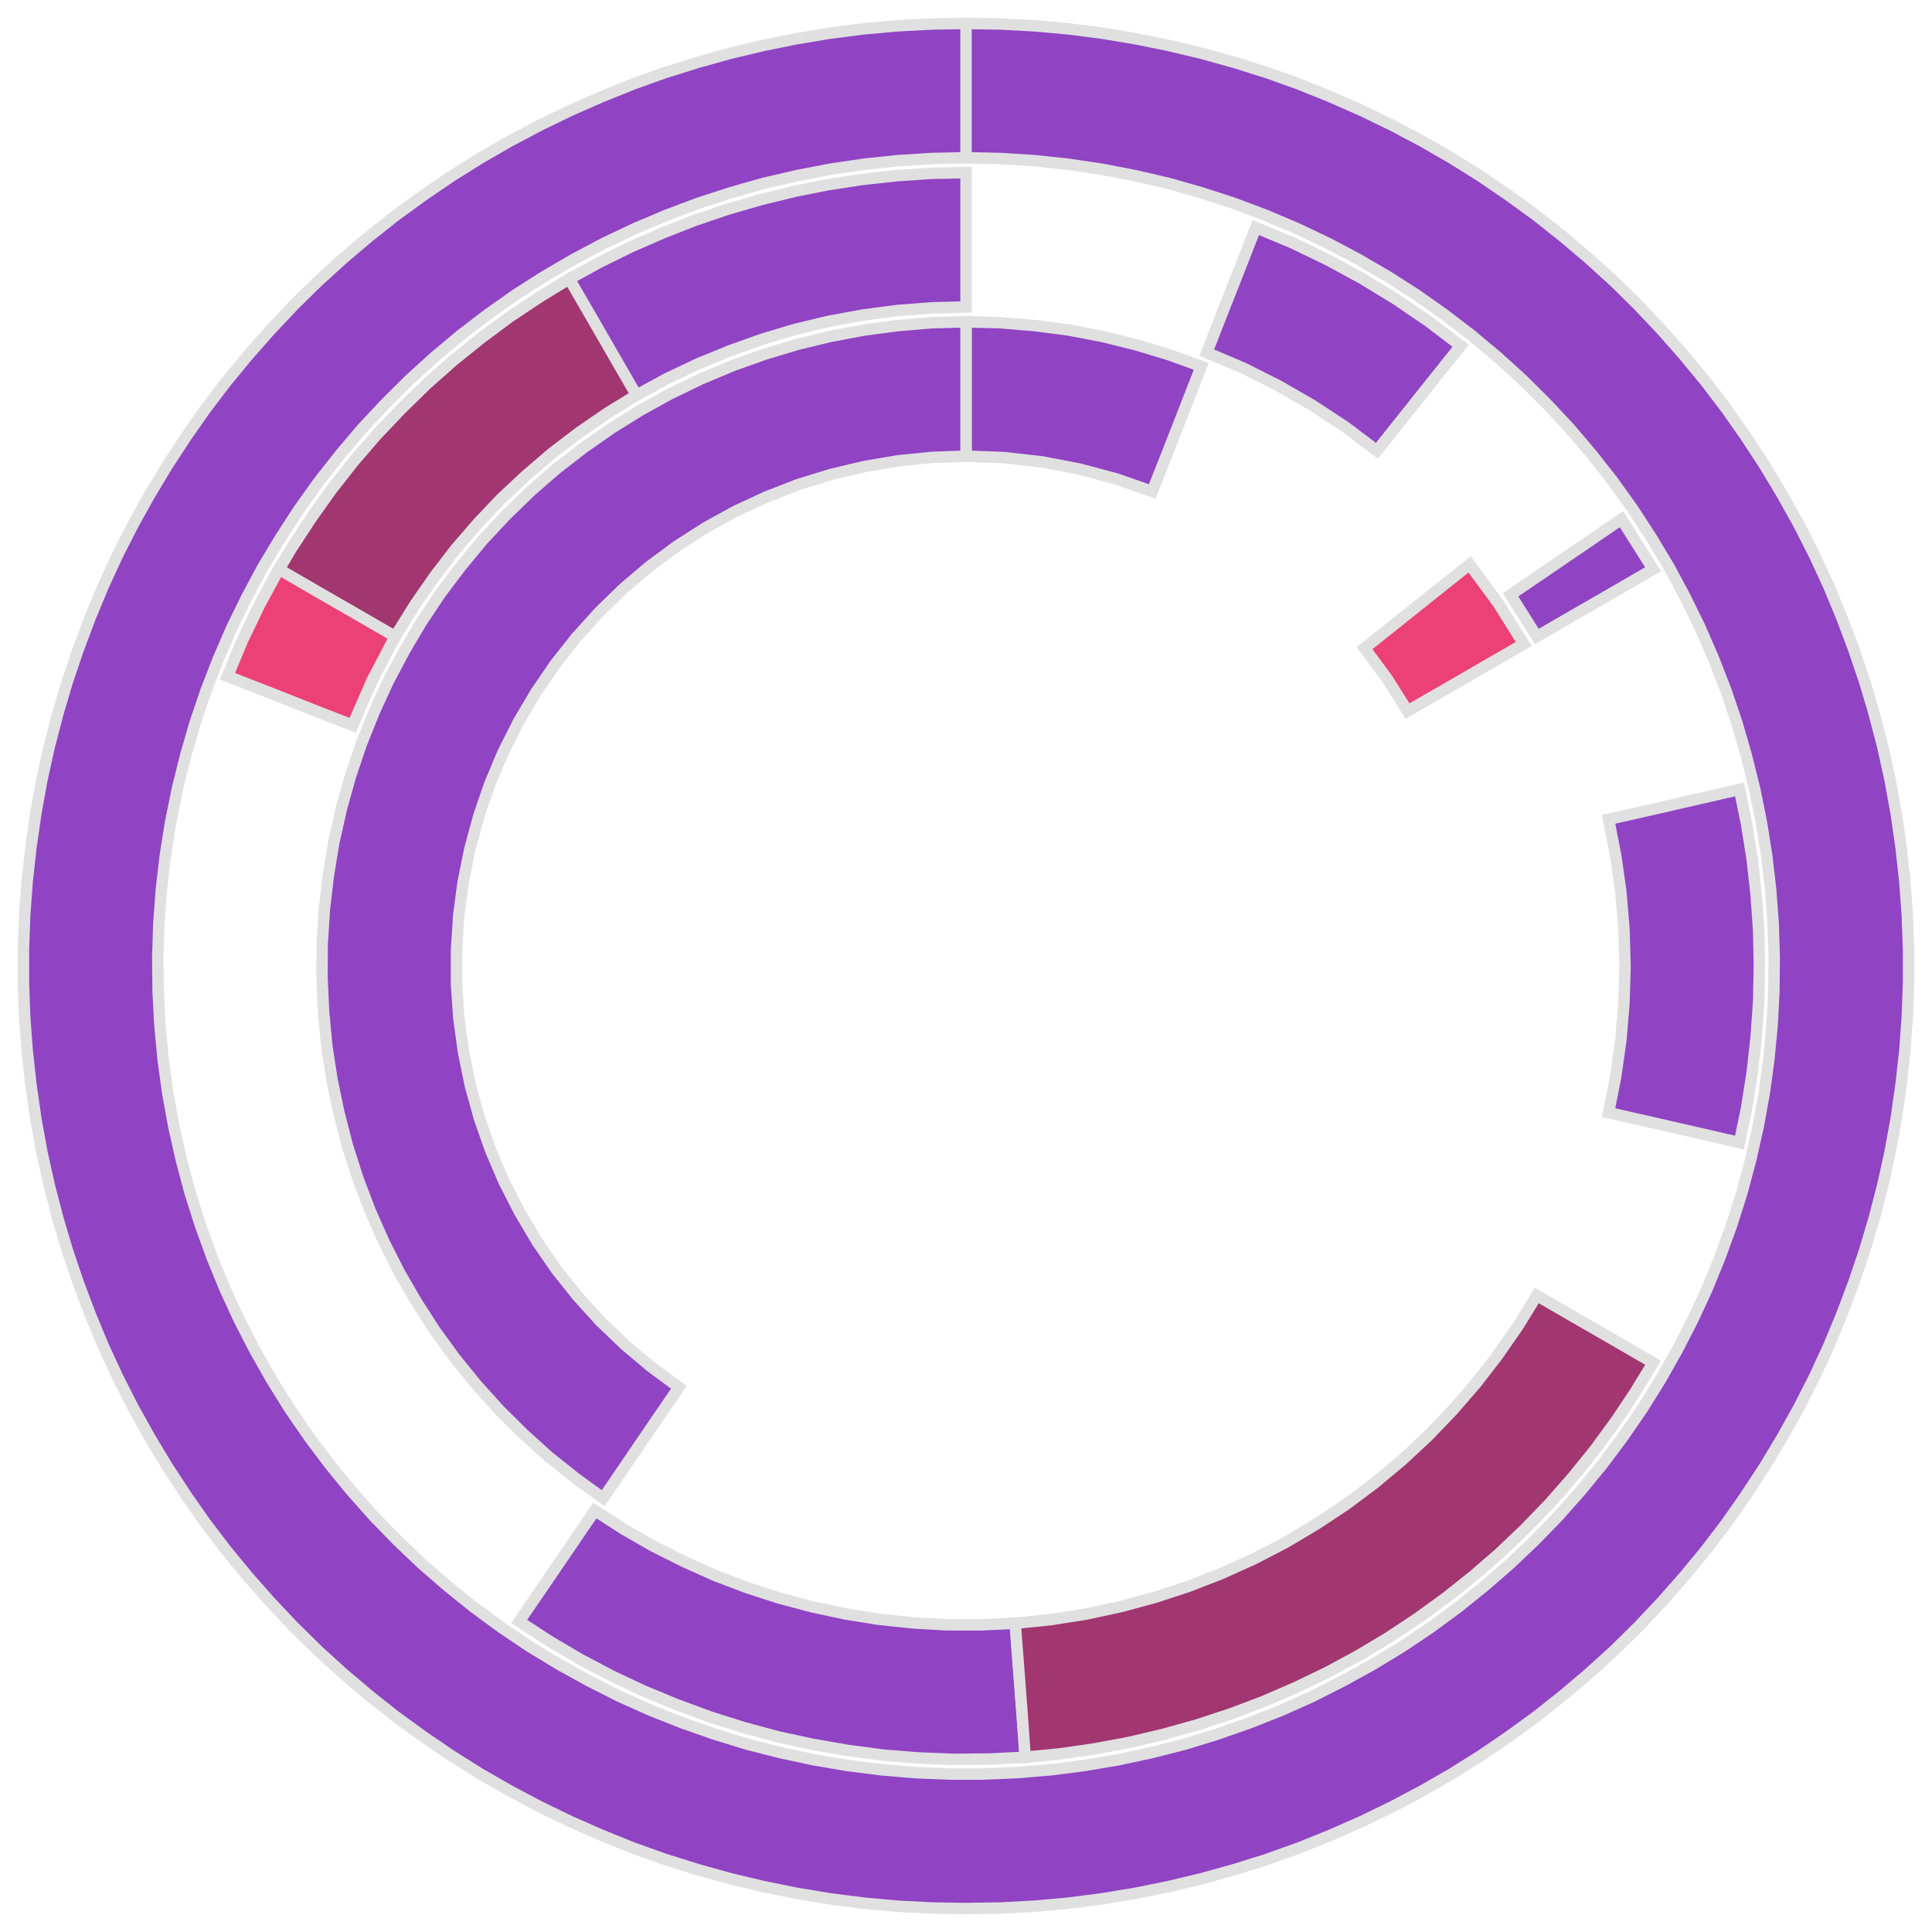
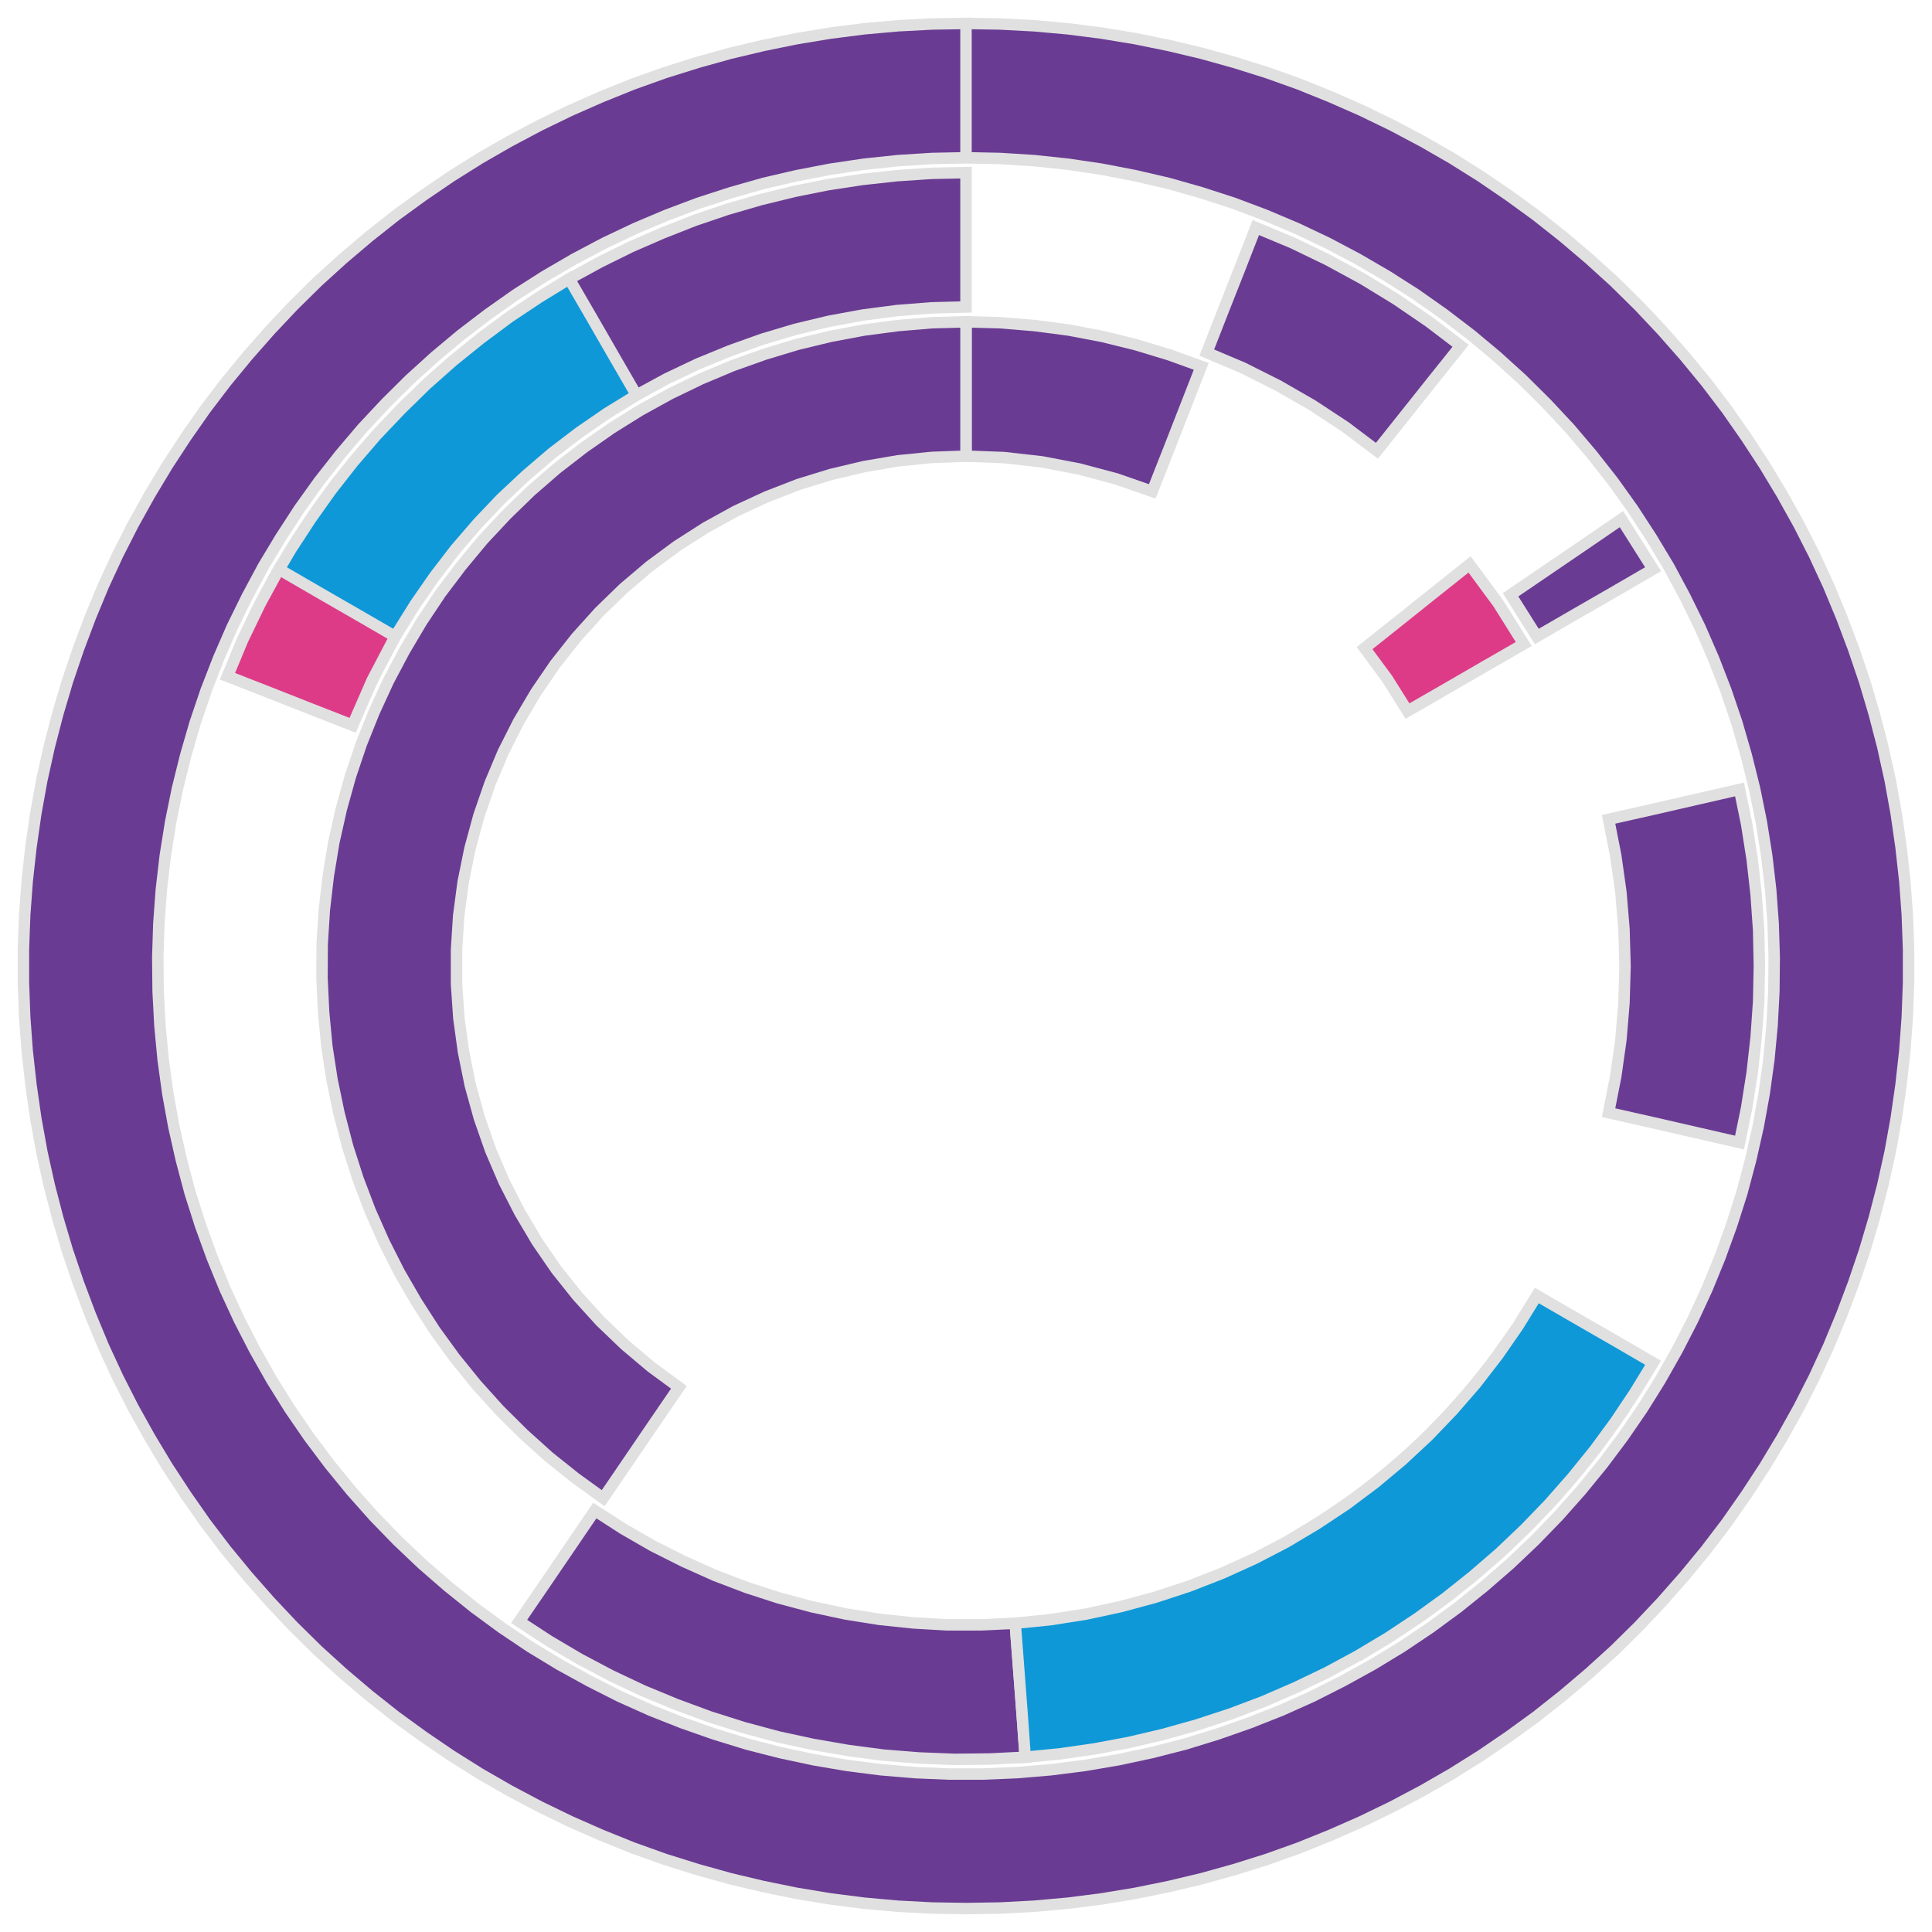
<svg xmlns="http://www.w3.org/2000/svg" class="svglite" width="108.00pt" height="108.00pt" viewBox="0 0 108.00 108.00">
  <defs>
    <style type="text/css">
    .svglite line, .svglite polyline, .svglite polygon, .svglite path, .svglite rect, .svglite circle {
      fill: none;
      stroke: #000000;
      stroke-linecap: round;
      stroke-linejoin: round;
      stroke-miterlimit: 10.00;
    }
    .svglite text {
      white-space: pre;
    }
  </style>
  </defs>
  <rect width="100%" height="100%" style="stroke: none; fill: none;" />
  <defs>
    <clipPath id="cpMC4wMHwxMDguMDB8MC4wMHwxMDguMDA=">
      <rect x="0.00" y="0.00" width="108.00" height="108.00" />
    </clipPath>
  </defs>
  <g clip-path="url(#cpMC4wMHwxMDguMDB8MC4wMHwxMDguMDA=)">
-     <polygon points="54.00,8.82 54.00,6.31 54.00,3.81 54.00,1.31 52.10,1.34 50.20,1.44 48.30,1.61 46.42,1.85 44.54,2.16 42.67,2.54 40.82,2.98 38.99,3.49 37.17,4.06 35.38,4.70 33.62,5.41 31.87,6.18 30.16,7.01 28.48,7.90 26.83,8.85 25.22,9.86 23.65,10.93 22.11,12.05 20.62,13.23 19.17,14.46 17.76,15.74 16.40,17.08 15.10,18.46 13.84,19.89 12.63,21.36 11.48,22.87 10.39,24.43 9.35,26.02 8.37,27.65 7.44,29.32 6.58,31.01 5.78,32.74 5.05,34.50 4.38,36.28 3.77,38.08 3.23,39.90 2.75,41.75 2.34,43.60 2.00,45.48 1.73,47.36 1.52,49.25 1.38,51.15 1.31,53.05 1.31,54.95 1.38,56.85 1.52,58.75 1.73,60.64 2.00,62.52 2.34,64.40 2.75,66.25 3.23,68.10 3.77,69.92 4.38,71.72 5.05,73.50 5.78,75.26 6.58,76.99 7.44,78.68 8.37,80.35 9.35,81.98 10.39,83.57 11.48,85.13 12.63,86.64 13.84,88.11 15.10,89.54 16.40,90.92 17.76,92.26 19.17,93.54 20.62,94.77 22.11,95.95 23.65,97.07 25.22,98.14 26.83,99.15 28.48,100.10 30.16,100.99 31.87,101.82 33.62,102.59 35.38,103.30 37.17,103.94 38.99,104.51 40.82,105.02 42.67,105.46 44.54,105.84 46.42,106.15 48.30,106.39 50.20,106.56 52.10,106.66 54.00,106.69 55.90,106.66 57.80,106.56 59.70,106.39 61.58,106.15 63.46,105.84 65.33,105.46 67.18,105.02 69.01,104.51 70.83,103.94 72.62,103.30 74.38,102.59 76.13,101.82 77.84,100.99 79.52,100.10 81.17,99.15 82.78,98.14 84.35,97.07 85.89,95.95 87.38,94.77 88.83,93.54 90.24,92.26 91.60,90.92 92.90,89.54 94.16,88.11 95.37,86.64 96.52,85.13 97.61,83.57 98.65,81.98 99.63,80.35 100.56,78.68 101.42,76.99 102.22,75.26 102.95,73.50 103.62,71.72 104.23,69.92 104.77,68.10 105.25,66.25 105.66,64.40 106.00,62.52 106.27,60.64 106.48,58.75 106.62,56.85 106.69,54.95 106.69,53.05 106.62,51.15 106.48,49.25 106.27,47.36 106.00,45.48 105.66,43.60 105.25,41.75 104.77,39.90 104.23,38.08 103.62,36.28 102.95,34.50 102.22,32.74 101.42,31.01 100.56,29.32 99.63,27.65 98.65,26.02 97.61,24.43 96.52,22.87 95.37,21.36 94.16,19.89 92.90,18.46 91.60,17.08 90.24,15.74 88.83,14.46 87.38,13.23 85.89,12.05 84.35,10.93 82.78,9.86 81.17,8.85 79.52,7.90 77.84,7.01 76.13,6.18 74.38,5.41 72.62,4.70 70.83,4.06 69.01,3.49 67.18,2.98 65.33,2.54 63.46,2.16 61.58,1.85 59.70,1.61 57.80,1.44 55.90,1.34 54.00,1.31 54.00,3.81 54.00,6.31 54.00,8.82 55.90,8.86 57.81,8.98 59.70,9.18 61.59,9.46 63.46,9.82 65.31,10.25 67.14,10.77 68.96,11.36 70.74,12.03 72.49,12.77 74.22,13.59 75.90,14.48 77.55,15.44 79.15,16.46 80.71,17.56 82.23,18.72 83.69,19.94 85.10,21.22 86.45,22.56 87.75,23.95 88.98,25.40 90.16,26.90 91.27,28.45 92.31,30.05 93.29,31.68 94.19,33.36 95.03,35.07 95.79,36.82 96.48,38.60 97.09,40.40 97.62,42.23 98.08,44.08 98.46,45.95 98.76,47.83 98.98,49.72 99.12,51.62 99.18,53.52 99.16,55.43 99.06,57.33 98.88,59.23 98.62,61.12 98.28,62.99 97.86,64.85 97.37,66.69 96.79,68.51 96.14,70.30 95.42,72.06 94.62,73.79 93.75,75.48 92.81,77.14 91.80,78.76 90.72,80.33 89.58,81.85 88.37,83.33 87.11,84.75 85.78,86.12 84.40,87.43 82.96,88.68 81.48,89.87 79.94,91.00 78.36,92.06 76.73,93.05 75.06,93.97 73.36,94.83 71.62,95.61 69.85,96.31 68.05,96.94 66.23,97.50 64.39,97.97 62.52,98.37 60.64,98.69 58.75,98.93 56.86,99.09 54.95,99.17 53.05,99.17 51.14,99.09 49.25,98.93 47.36,98.69 45.48,98.37 43.61,97.97 41.77,97.50 39.95,96.94 38.15,96.31 36.38,95.61 34.64,94.83 32.94,93.97 31.27,93.05 29.64,92.06 28.06,91.00 26.52,89.87 25.04,88.68 23.60,87.43 22.22,86.12 20.89,84.75 19.63,83.33 18.42,81.85 17.28,80.33 16.20,78.76 15.19,77.14 14.25,75.48 13.38,73.79 12.58,72.06 11.86,70.30 11.21,68.51 10.63,66.69 10.14,64.85 9.72,62.99 9.38,61.12 9.12,59.23 8.94,57.33 8.84,55.43 8.82,53.52 8.88,51.62 9.02,49.72 9.24,47.83 9.54,45.95 9.92,44.08 10.38,42.23 10.91,40.40 11.52,38.60 12.21,36.82 12.97,35.07 13.81,33.36 14.71,31.68 15.69,30.05 16.73,28.45 17.84,26.90 19.02,25.40 20.25,23.95 21.55,22.56 22.90,21.22 24.31,19.94 25.77,18.72 27.29,17.56 28.85,16.46 30.45,15.44 32.10,14.48 33.78,13.59 35.51,12.77 37.26,12.03 39.04,11.36 40.86,10.77 42.69,10.25 44.54,9.82 46.41,9.46 48.30,9.18 50.19,8.98 52.10,8.86 54.00,8.82 " style="stroke-width: 0.64; stroke: #E0E0E0; stroke-linecap: butt; stroke-linejoin: miter; fill: #9043C3;" />
-     <polygon points="76.97,25.20 78.53,23.24 80.09,21.28 81.65,19.33 79.89,17.99 78.06,16.74 76.18,15.59 74.23,14.53 72.24,13.57 70.20,12.72 69.29,15.05 68.37,17.38 67.46,19.71 69.49,20.57 71.46,21.56 73.37,22.66 75.21,23.87 76.97,25.20 " style="stroke-width: 0.64; stroke: #E0E0E0; stroke-linecap: butt; stroke-linejoin: miter; fill: #9043C3;" />
-     <polygon points="85.91,35.58 88.07,34.33 90.24,33.08 92.41,31.82 90.64,29.02 88.58,30.43 86.51,31.84 84.44,33.25 85.91,35.58 " style="stroke-width: 0.64; stroke: #E0E0E0; stroke-linecap: butt; stroke-linejoin: miter; fill: #9043C3;" />
-     <polygon points="89.92,62.20 92.36,62.75 94.80,63.31 97.24,63.87 97.64,61.92 97.95,59.95 98.17,57.98 98.31,55.99 98.35,54.00 98.31,52.01 98.17,50.02 97.95,48.05 97.64,46.08 97.24,44.13 94.80,44.69 92.36,45.25 89.92,45.80 90.32,47.83 90.61,49.88 90.78,51.93 90.84,54.00 90.78,56.07 90.61,58.12 90.32,60.17 89.92,62.20 " style="stroke-width: 0.64; stroke: #E0E0E0; stroke-linecap: butt; stroke-linejoin: miter; fill: #9043C3;" />
-     <polygon points="72.42,85.91 73.67,88.07 74.92,90.24 76.18,92.41 77.88,91.37 79.53,90.27 81.13,89.08 82.68,87.83 84.17,86.51 85.59,85.12 86.96,83.68 88.26,82.17 89.49,80.60 90.64,78.98 88.58,77.57 86.51,76.16 84.44,74.75 83.23,76.43 81.92,78.03 80.53,79.56 79.06,81.01 77.50,82.37 75.88,83.64 74.18,84.82 72.42,85.91 " style="stroke-width: 0.64; stroke: #E0E0E0; stroke-linecap: butt; stroke-linejoin: miter; fill: #9043C3;" />
-     <polygon points="33.25,84.44 31.84,86.51 30.43,88.58 29.02,90.64 30.69,91.73 32.40,92.74 34.16,93.67 35.96,94.52 37.80,95.28 39.67,95.97 41.56,96.57 43.49,97.09 45.43,97.51 47.39,97.85 49.36,98.11 51.35,98.27 53.34,98.35 55.33,98.33 57.31,98.23 57.13,95.73 56.94,93.23 56.75,90.74 54.85,90.83 52.94,90.83 51.04,90.72 49.14,90.52 47.26,90.22 45.39,89.82 43.55,89.33 41.73,88.74 39.95,88.06 38.21,87.28 36.50,86.42 34.85,85.47 33.25,84.44 " style="stroke-width: 0.64; stroke: #E0E0E0; stroke-linecap: butt; stroke-linejoin: miter; fill: #9043C3;" />
-     <polygon points="54.00,17.16 54.00,14.66 54.00,12.15 54.00,9.65 52.07,9.69 50.13,9.82 48.21,10.03 46.30,10.32 44.40,10.70 42.52,11.16 40.66,11.70 38.83,12.32 37.03,13.03 35.26,13.80 33.52,14.66 31.82,15.59 30.17,16.60 28.56,17.67 27.00,18.81 25.49,20.03 24.04,21.30 22.64,22.64 21.30,24.04 20.03,25.49 18.81,27.00 17.67,28.56 16.60,30.17 15.59,31.82 17.76,33.08 19.93,34.33 22.09,35.58 23.10,33.93 24.20,32.35 25.37,30.82 26.62,29.35 27.95,27.95 29.35,26.62 30.82,25.37 32.35,24.20 33.93,23.10 35.58,22.09 37.27,21.17 39.02,20.34 40.80,19.61 42.62,18.96 44.46,18.41 46.34,17.96 48.24,17.61 50.15,17.36 52.07,17.21 54.00,17.16 " style="stroke-width: 0.64; stroke: #E0E0E0; stroke-linecap: butt; stroke-linejoin: miter; fill: #9043C3;" />
-     <polygon points="64.41,27.47 65.33,25.14 66.24,22.81 67.15,20.48 65.35,19.83 63.50,19.27 61.64,18.81 59.75,18.45 57.84,18.20 55.92,18.04 54.00,17.99 54.00,20.50 54.00,23.00 54.00,25.50 56.13,25.58 58.25,25.82 60.34,26.22 62.40,26.77 64.41,27.47 " style="stroke-width: 0.64; stroke: #E0E0E0; stroke-linecap: butt; stroke-linejoin: miter; fill: #9043C3;" />
-     <polygon points="54.00,25.50 54.00,23.00 54.00,20.50 54.00,17.99 52.09,18.04 50.19,18.20 48.30,18.45 46.43,18.80 44.57,19.25 42.75,19.80 40.95,20.44 39.19,21.18 37.47,22.01 35.80,22.93 34.18,23.94 32.62,25.03 31.11,26.20 29.67,27.45 28.30,28.78 27.00,30.17 25.78,31.64 24.63,33.16 23.57,34.75 22.60,36.39 21.71,38.07 20.91,39.81 20.20,41.58 19.59,43.39 19.08,45.22 18.66,47.09 18.35,48.97 18.13,50.86 18.01,52.77 18.00,54.67 18.09,56.58 18.27,58.48 18.56,60.36 18.95,62.23 19.43,64.08 20.01,65.89 20.69,67.68 21.46,69.42 22.32,71.12 23.28,72.78 24.31,74.38 25.43,75.92 26.63,77.40 27.91,78.82 29.26,80.16 30.68,81.44 32.17,82.63 33.72,83.75 35.13,81.68 36.54,79.61 37.95,77.55 36.41,76.42 34.95,75.19 33.57,73.87 32.29,72.46 31.10,70.97 30.02,69.40 29.05,67.76 28.18,66.06 27.43,64.31 26.80,62.51 26.29,60.67 25.91,58.80 25.65,56.91 25.52,55.01 25.52,53.10 25.64,51.20 25.89,49.31 26.27,47.44 26.77,45.60 27.39,43.80 28.13,42.04 28.99,40.34 29.96,38.70 31.04,37.12 32.22,35.63 33.50,34.21 34.87,32.88 36.32,31.65 37.85,30.52 39.46,29.49 41.13,28.57 42.86,27.77 44.64,27.08 46.46,26.52 48.32,26.08 50.20,25.76 52.09,25.57 54.00,25.50 " style="stroke-width: 0.64; stroke: #E0E0E0; stroke-linecap: butt; stroke-linejoin: miter; fill: #9043C3;" />
-     <polygon points="56.75,90.74 56.94,93.23 57.13,95.73 57.31,98.23 59.27,98.04 61.21,97.76 63.13,97.40 65.04,96.95 66.93,96.42 68.79,95.81 70.62,95.12 72.42,94.34 74.19,93.49 75.91,92.56 77.60,91.55 79.23,90.47 80.82,89.32 82.35,88.10 83.83,86.82 85.25,85.47 86.61,84.06 87.91,82.58 89.14,81.06 90.30,79.48 91.39,77.85 92.41,76.18 90.24,74.92 88.07,73.67 85.91,72.42 84.86,74.12 83.73,75.75 82.51,77.33 81.21,78.83 79.83,80.27 78.38,81.62 76.85,82.90 75.26,84.09 73.60,85.19 71.89,86.21 70.12,87.13 68.31,87.95 66.46,88.67 64.57,89.29 62.65,89.81 60.70,90.23 58.73,90.54 56.75,90.74 " style="stroke-width: 0.64; stroke: #E0E0E0; stroke-linecap: butt; stroke-linejoin: miter; fill: #A13670;" />
-     <polygon points="35.58,22.09 34.33,19.93 33.08,17.76 31.82,15.59 30.12,16.63 28.47,17.73 26.87,18.92 25.32,20.17 23.83,21.49 22.41,22.88 21.04,24.32 19.74,25.83 18.51,27.40 17.36,29.02 16.27,30.69 15.26,32.40 14.33,34.16 13.48,35.96 12.72,37.80 15.05,38.71 17.38,39.63 19.71,40.54 20.45,38.78 21.28,37.07 22.20,35.40 23.21,33.78 24.30,32.21 25.46,30.70 26.71,29.25 28.02,27.87 29.41,26.57 30.86,25.33 32.38,24.17 33.95,23.09 35.58,22.09 " style="stroke-width: 0.64; stroke: #E0E0E0; stroke-linecap: butt; stroke-linejoin: miter; fill: #A13670;" />
-     <polygon points="78.68,39.75 80.85,38.50 83.01,37.25 85.18,36.00 83.75,33.72 82.15,31.55 80.19,33.11 78.24,34.67 76.28,36.23 77.55,37.95 78.68,39.75 " style="stroke-width: 0.64; stroke: #E0E0E0; stroke-linecap: butt; stroke-linejoin: miter; fill: #EC4176;" />
-     <polygon points="22.09,35.58 19.93,34.33 17.76,33.08 15.59,31.82 14.53,33.77 13.57,35.76 12.72,37.80 15.05,38.71 17.38,39.63 19.71,40.54 20.81,38.02 22.09,35.58 " style="stroke-width: 0.64; stroke: #E0E0E0; stroke-linecap: butt; stroke-linejoin: miter; fill: #EC4176;" />
+     <polygon points="54.00,8.82 54.00,6.31 54.00,3.81 54.00,1.31 52.10,1.34 50.20,1.44 48.30,1.61 46.42,1.85 44.54,2.16 42.67,2.54 40.82,2.98 38.99,3.49 37.17,4.06 35.38,4.70 33.62,5.41 31.87,6.18 30.16,7.01 28.48,7.90 26.83,8.85 25.22,9.86 23.65,10.93 22.11,12.05 20.62,13.23 19.17,14.46 17.76,15.74 16.40,17.08 15.10,18.46 13.84,19.89 12.63,21.36 11.48,22.87 10.39,24.43 9.35,26.02 8.37,27.65 7.44,29.32 6.58,31.01 5.78,32.74 5.05,34.50 4.38,36.28 3.77,38.08 3.23,39.90 2.75,41.75 2.34,43.60 2.00,45.48 1.73,47.36 1.52,49.25 1.38,51.15 1.31,53.05 1.31,54.95 1.38,56.85 1.52,58.75 1.73,60.64 2.00,62.52 2.34,64.40 2.75,66.25 3.23,68.10 3.77,69.92 4.38,71.72 5.05,73.50 5.78,75.26 6.58,76.99 7.44,78.68 8.37,80.35 9.35,81.98 10.39,83.57 11.48,85.13 12.63,86.64 13.84,88.11 15.10,89.54 16.40,90.92 17.76,92.26 19.17,93.54 20.62,94.77 22.11,95.95 23.65,97.07 25.22,98.14 26.83,99.15 28.48,100.10 30.16,100.99 31.87,101.82 33.62,102.59 35.38,103.30 37.17,103.94 38.99,104.51 40.82,105.02 42.67,105.46 44.54,105.84 46.42,106.15 48.30,106.39 50.20,106.56 52.10,106.66 54.00,106.69 55.90,106.66 57.80,106.56 59.70,106.39 61.58,106.15 63.46,105.84 65.33,105.46 67.18,105.02 69.01,104.51 70.83,103.94 72.62,103.30 74.38,102.59 76.13,101.82 77.84,100.99 79.52,100.10 81.17,99.15 82.78,98.14 84.35,97.07 85.89,95.95 87.38,94.77 88.83,93.54 90.24,92.26 91.60,90.92 92.90,89.54 94.16,88.11 95.37,86.64 96.52,85.13 97.61,83.57 98.65,81.98 99.63,80.35 100.56,78.68 101.42,76.99 102.22,75.26 102.95,73.50 103.62,71.72 104.23,69.92 104.77,68.10 105.25,66.25 105.66,64.40 106.00,62.52 106.27,60.64 106.48,58.75 106.62,56.85 106.69,54.95 106.69,53.05 106.62,51.15 106.48,49.25 106.27,47.36 106.00,45.48 105.66,43.60 105.25,41.75 104.77,39.90 104.23,38.08 103.62,36.28 102.95,34.50 102.22,32.74 101.42,31.01 100.56,29.32 99.63,27.65 98.65,26.02 97.61,24.43 96.52,22.87 95.37,21.36 94.16,19.89 92.90,18.46 91.60,17.08 90.24,15.74 88.83,14.46 87.38,13.23 85.89,12.05 84.35,10.93 82.78,9.86 81.17,8.85 79.52,7.90 77.84,7.01 76.13,6.18 74.38,5.41 72.62,4.70 70.83,4.06 69.01,3.49 67.18,2.98 65.33,2.54 63.46,2.16 61.58,1.85 59.70,1.61 57.80,1.44 55.90,1.34 54.00,1.31 54.00,3.81 54.00,6.31 54.00,8.82 55.90,8.86 57.81,8.98 59.70,9.18 61.59,9.46 63.46,9.82 65.31,10.25 67.14,10.77 68.96,11.36 70.74,12.03 72.49,12.77 74.22,13.59 75.90,14.48 77.55,15.44 79.15,16.46 80.71,17.56 82.23,18.72 83.69,19.94 85.10,21.22 86.45,22.56 87.75,23.95 88.98,25.40 90.16,26.90 91.27,28.45 92.31,30.05 93.29,31.68 94.19,33.36 95.03,35.07 95.79,36.82 96.48,38.60 97.09,40.40 97.62,42.23 98.08,44.08 98.46,45.95 98.76,47.83 98.98,49.72 99.12,51.62 99.18,53.52 99.16,55.43 99.06,57.33 98.88,59.23 98.62,61.12 98.28,62.99 97.86,64.85 97.37,66.69 96.79,68.51 96.14,70.30 95.42,72.06 94.62,73.79 93.75,75.48 92.81,77.14 91.80,78.76 90.72,80.33 89.58,81.85 88.37,83.33 87.11,84.75 85.78,86.12 84.40,87.43 82.96,88.68 81.48,89.87 79.94,91.00 78.36,92.06 76.73,93.05 75.06,93.97 73.36,94.83 71.62,95.61 69.85,96.31 68.05,96.94 66.23,97.50 64.39,97.97 62.52,98.37 60.64,98.69 58.75,98.93 56.86,99.09 54.95,99.17 53.05,99.17 51.14,99.09 49.25,98.93 47.36,98.69 45.48,98.37 43.61,97.97 41.77,97.50 39.95,96.94 38.15,96.31 36.38,95.61 34.64,94.83 32.94,93.97 31.27,93.05 29.64,92.06 28.06,91.00 26.52,89.87 25.04,88.68 23.60,87.43 22.22,86.12 20.89,84.75 19.63,83.33 18.42,81.85 17.28,80.33 16.20,78.76 15.19,77.14 14.25,75.48 13.38,73.79 12.58,72.06 11.86,70.30 11.21,68.51 10.63,66.69 10.14,64.85 9.72,62.99 9.38,61.12 9.12,59.23 8.94,57.33 8.84,55.43 8.82,53.52 8.88,51.62 9.02,49.72 9.24,47.83 9.54,45.95 9.92,44.08 10.38,42.23 10.91,40.40 11.52,38.60 12.21,36.82 12.97,35.07 13.81,33.36 14.71,31.68 15.69,30.05 16.73,28.45 17.84,26.90 19.02,25.40 20.25,23.95 21.55,22.56 22.90,21.22 24.31,19.94 25.77,18.72 27.29,17.56 28.85,16.46 30.45,15.44 32.10,14.48 33.78,13.59 35.51,12.77 37.26,12.03 39.04,11.36 40.86,10.77 42.69,10.25 44.54,9.82 46.41,9.46 48.30,9.18 50.19,8.98 52.10,8.86 54.00,8.82 " style="stroke-width: 0.64; stroke: #E0E0E0; stroke-linecap: butt; stroke-linejoin: miter; fill: #6A3B93;" />
+     <polygon points="76.97,25.20 78.53,23.24 80.09,21.28 81.65,19.33 79.89,17.99 78.06,16.74 76.18,15.59 74.23,14.53 72.24,13.57 70.20,12.72 69.29,15.05 68.37,17.38 67.46,19.71 69.49,20.57 71.46,21.56 73.37,22.66 75.21,23.87 76.97,25.20 " style="stroke-width: 0.64; stroke: #E0E0E0; stroke-linecap: butt; stroke-linejoin: miter; fill: #6A3B93;" />
+     <polygon points="85.91,35.58 88.07,34.33 90.24,33.08 92.41,31.82 90.64,29.02 88.58,30.43 86.51,31.84 84.44,33.25 85.91,35.58 " style="stroke-width: 0.64; stroke: #E0E0E0; stroke-linecap: butt; stroke-linejoin: miter; fill: #6A3B93;" />
+     <polygon points="89.92,62.20 92.36,62.75 94.80,63.31 97.24,63.87 97.64,61.92 97.95,59.95 98.17,57.98 98.31,55.99 98.35,54.00 98.31,52.01 98.17,50.02 97.95,48.05 97.64,46.08 97.24,44.13 94.80,44.69 92.36,45.25 89.92,45.80 90.32,47.83 90.61,49.88 90.78,51.93 90.84,54.00 90.78,56.07 90.61,58.12 90.32,60.17 89.92,62.20 " style="stroke-width: 0.64; stroke: #E0E0E0; stroke-linecap: butt; stroke-linejoin: miter; fill: #6A3B93;" />
+     <polygon points="72.42,85.91 73.67,88.07 74.92,90.24 76.18,92.41 77.88,91.37 79.53,90.27 81.13,89.08 82.68,87.83 84.17,86.51 85.59,85.12 86.96,83.68 88.26,82.17 89.49,80.60 90.64,78.98 88.58,77.57 86.51,76.16 84.44,74.75 83.23,76.43 81.92,78.03 80.53,79.56 79.06,81.01 77.50,82.37 75.88,83.64 74.18,84.82 72.42,85.91 " style="stroke-width: 0.64; stroke: #E0E0E0; stroke-linecap: butt; stroke-linejoin: miter; fill: #6A3B93;" />
+     <polygon points="33.25,84.44 31.84,86.51 30.43,88.58 29.02,90.64 30.69,91.73 32.40,92.74 34.16,93.67 35.96,94.52 37.80,95.28 39.67,95.97 41.56,96.57 43.49,97.09 45.43,97.51 47.39,97.85 49.36,98.11 51.35,98.27 53.34,98.35 55.33,98.33 57.31,98.23 57.13,95.73 56.94,93.23 56.75,90.74 54.85,90.83 52.94,90.83 51.04,90.72 49.14,90.52 47.26,90.22 45.39,89.82 43.55,89.33 41.73,88.74 39.95,88.06 38.21,87.28 36.50,86.42 34.85,85.47 33.25,84.44 " style="stroke-width: 0.64; stroke: #E0E0E0; stroke-linecap: butt; stroke-linejoin: miter; fill: #6A3B93;" />
+     <polygon points="54.00,17.16 54.00,14.66 54.00,12.15 54.00,9.65 52.07,9.69 50.13,9.82 48.21,10.03 46.30,10.32 44.40,10.70 42.52,11.16 40.66,11.70 38.83,12.32 37.03,13.03 35.26,13.80 33.52,14.66 31.82,15.59 30.17,16.60 28.56,17.67 27.00,18.81 25.49,20.03 24.04,21.30 22.64,22.64 21.30,24.04 20.03,25.49 18.81,27.00 17.67,28.56 16.60,30.17 15.59,31.82 17.76,33.08 19.93,34.33 22.09,35.58 23.10,33.93 24.20,32.35 25.37,30.82 26.62,29.35 27.95,27.95 29.35,26.62 30.82,25.37 32.35,24.20 33.93,23.10 35.58,22.09 37.27,21.17 39.02,20.34 40.80,19.61 42.62,18.96 44.46,18.41 46.34,17.96 48.24,17.61 50.15,17.36 52.07,17.21 54.00,17.16 " style="stroke-width: 0.64; stroke: #E0E0E0; stroke-linecap: butt; stroke-linejoin: miter; fill: #6A3B93;" />
+     <polygon points="64.41,27.47 65.33,25.14 66.24,22.81 67.15,20.48 65.35,19.83 63.50,19.27 61.64,18.81 59.75,18.45 57.84,18.20 55.92,18.04 54.00,17.99 54.00,20.50 54.00,23.00 54.00,25.50 56.13,25.58 58.25,25.82 60.34,26.22 62.40,26.77 64.41,27.47 " style="stroke-width: 0.64; stroke: #E0E0E0; stroke-linecap: butt; stroke-linejoin: miter; fill: #6A3B93;" />
+     <polygon points="54.00,25.50 54.00,23.00 54.00,20.50 54.00,17.99 52.09,18.04 50.19,18.20 48.30,18.45 46.43,18.80 44.57,19.25 42.75,19.80 40.95,20.44 39.19,21.18 37.47,22.01 35.80,22.93 34.18,23.94 32.62,25.03 31.11,26.20 29.67,27.45 28.30,28.78 27.00,30.17 25.78,31.64 24.63,33.16 23.57,34.75 22.60,36.39 21.71,38.07 20.91,39.81 20.20,41.58 19.59,43.39 19.08,45.22 18.66,47.09 18.35,48.97 18.13,50.86 18.01,52.77 18.00,54.67 18.09,56.58 18.27,58.48 18.56,60.36 18.95,62.23 19.43,64.08 20.01,65.89 20.69,67.68 21.46,69.42 22.32,71.12 23.28,72.78 24.31,74.38 25.43,75.92 26.63,77.40 27.91,78.82 29.26,80.16 30.68,81.44 32.17,82.63 33.72,83.75 35.13,81.68 36.54,79.61 37.95,77.55 36.41,76.42 34.95,75.19 33.57,73.87 32.29,72.46 31.10,70.97 30.02,69.40 29.05,67.76 28.18,66.06 27.43,64.31 26.80,62.51 26.29,60.67 25.91,58.80 25.65,56.91 25.52,55.01 25.52,53.10 25.64,51.20 25.89,49.31 26.27,47.44 26.77,45.60 27.39,43.80 28.13,42.04 28.99,40.34 29.96,38.70 31.04,37.12 32.22,35.63 33.50,34.21 34.87,32.88 36.32,31.65 37.85,30.52 39.46,29.49 41.13,28.57 42.86,27.77 44.64,27.08 46.46,26.52 48.32,26.08 50.20,25.76 52.09,25.57 54.00,25.50 " style="stroke-width: 0.64; stroke: #E0E0E0; stroke-linecap: butt; stroke-linejoin: miter; fill: #6A3B93;" />
+     <polygon points="56.75,90.74 56.94,93.23 57.13,95.73 57.31,98.23 59.27,98.04 61.21,97.76 63.13,97.40 65.04,96.95 66.93,96.42 68.79,95.81 70.62,95.12 72.42,94.34 74.19,93.49 75.91,92.56 77.60,91.55 79.23,90.47 80.82,89.32 82.35,88.10 83.83,86.82 85.25,85.47 86.61,84.06 87.91,82.58 89.14,81.06 90.30,79.48 91.39,77.85 92.41,76.18 90.24,74.92 88.07,73.67 85.91,72.42 84.86,74.12 83.73,75.75 82.51,77.33 81.21,78.83 79.83,80.27 78.38,81.62 76.85,82.90 75.26,84.09 73.60,85.19 71.89,86.21 70.12,87.13 68.31,87.95 66.46,88.67 64.57,89.29 62.65,89.81 60.70,90.23 58.73,90.54 56.75,90.74 " style="stroke-width: 0.64; stroke: #E0E0E0; stroke-linecap: butt; stroke-linejoin: miter; fill: #0E98D7;" />
+     <polygon points="35.58,22.09 34.33,19.93 33.08,17.76 31.82,15.59 30.12,16.63 28.47,17.73 26.87,18.92 25.32,20.17 23.83,21.49 22.41,22.88 21.04,24.32 19.74,25.83 18.51,27.40 17.36,29.02 16.27,30.69 15.26,32.40 14.33,34.16 13.48,35.96 12.72,37.80 15.05,38.71 17.38,39.63 19.71,40.54 20.45,38.78 21.28,37.07 22.20,35.40 23.21,33.78 24.30,32.21 25.46,30.70 26.71,29.25 28.02,27.87 29.41,26.57 30.86,25.33 32.38,24.17 33.95,23.09 35.58,22.09 " style="stroke-width: 0.64; stroke: #E0E0E0; stroke-linecap: butt; stroke-linejoin: miter; fill: #0E98D7;" />
+     <polygon points="78.68,39.75 80.85,38.50 83.01,37.25 85.18,36.00 83.75,33.72 82.15,31.55 80.19,33.11 78.24,34.67 76.28,36.23 77.55,37.95 78.68,39.75 " style="stroke-width: 0.64; stroke: #E0E0E0; stroke-linecap: butt; stroke-linejoin: miter; fill: #DD3B87;" />
+     <polygon points="22.09,35.58 19.93,34.33 17.76,33.08 15.59,31.82 14.53,33.77 13.57,35.76 12.72,37.80 15.05,38.71 17.38,39.63 19.71,40.54 20.81,38.02 22.09,35.58 " style="stroke-width: 0.64; stroke: #E0E0E0; stroke-linecap: butt; stroke-linejoin: miter; fill: #DD3B87;" />
  </g>
</svg>
